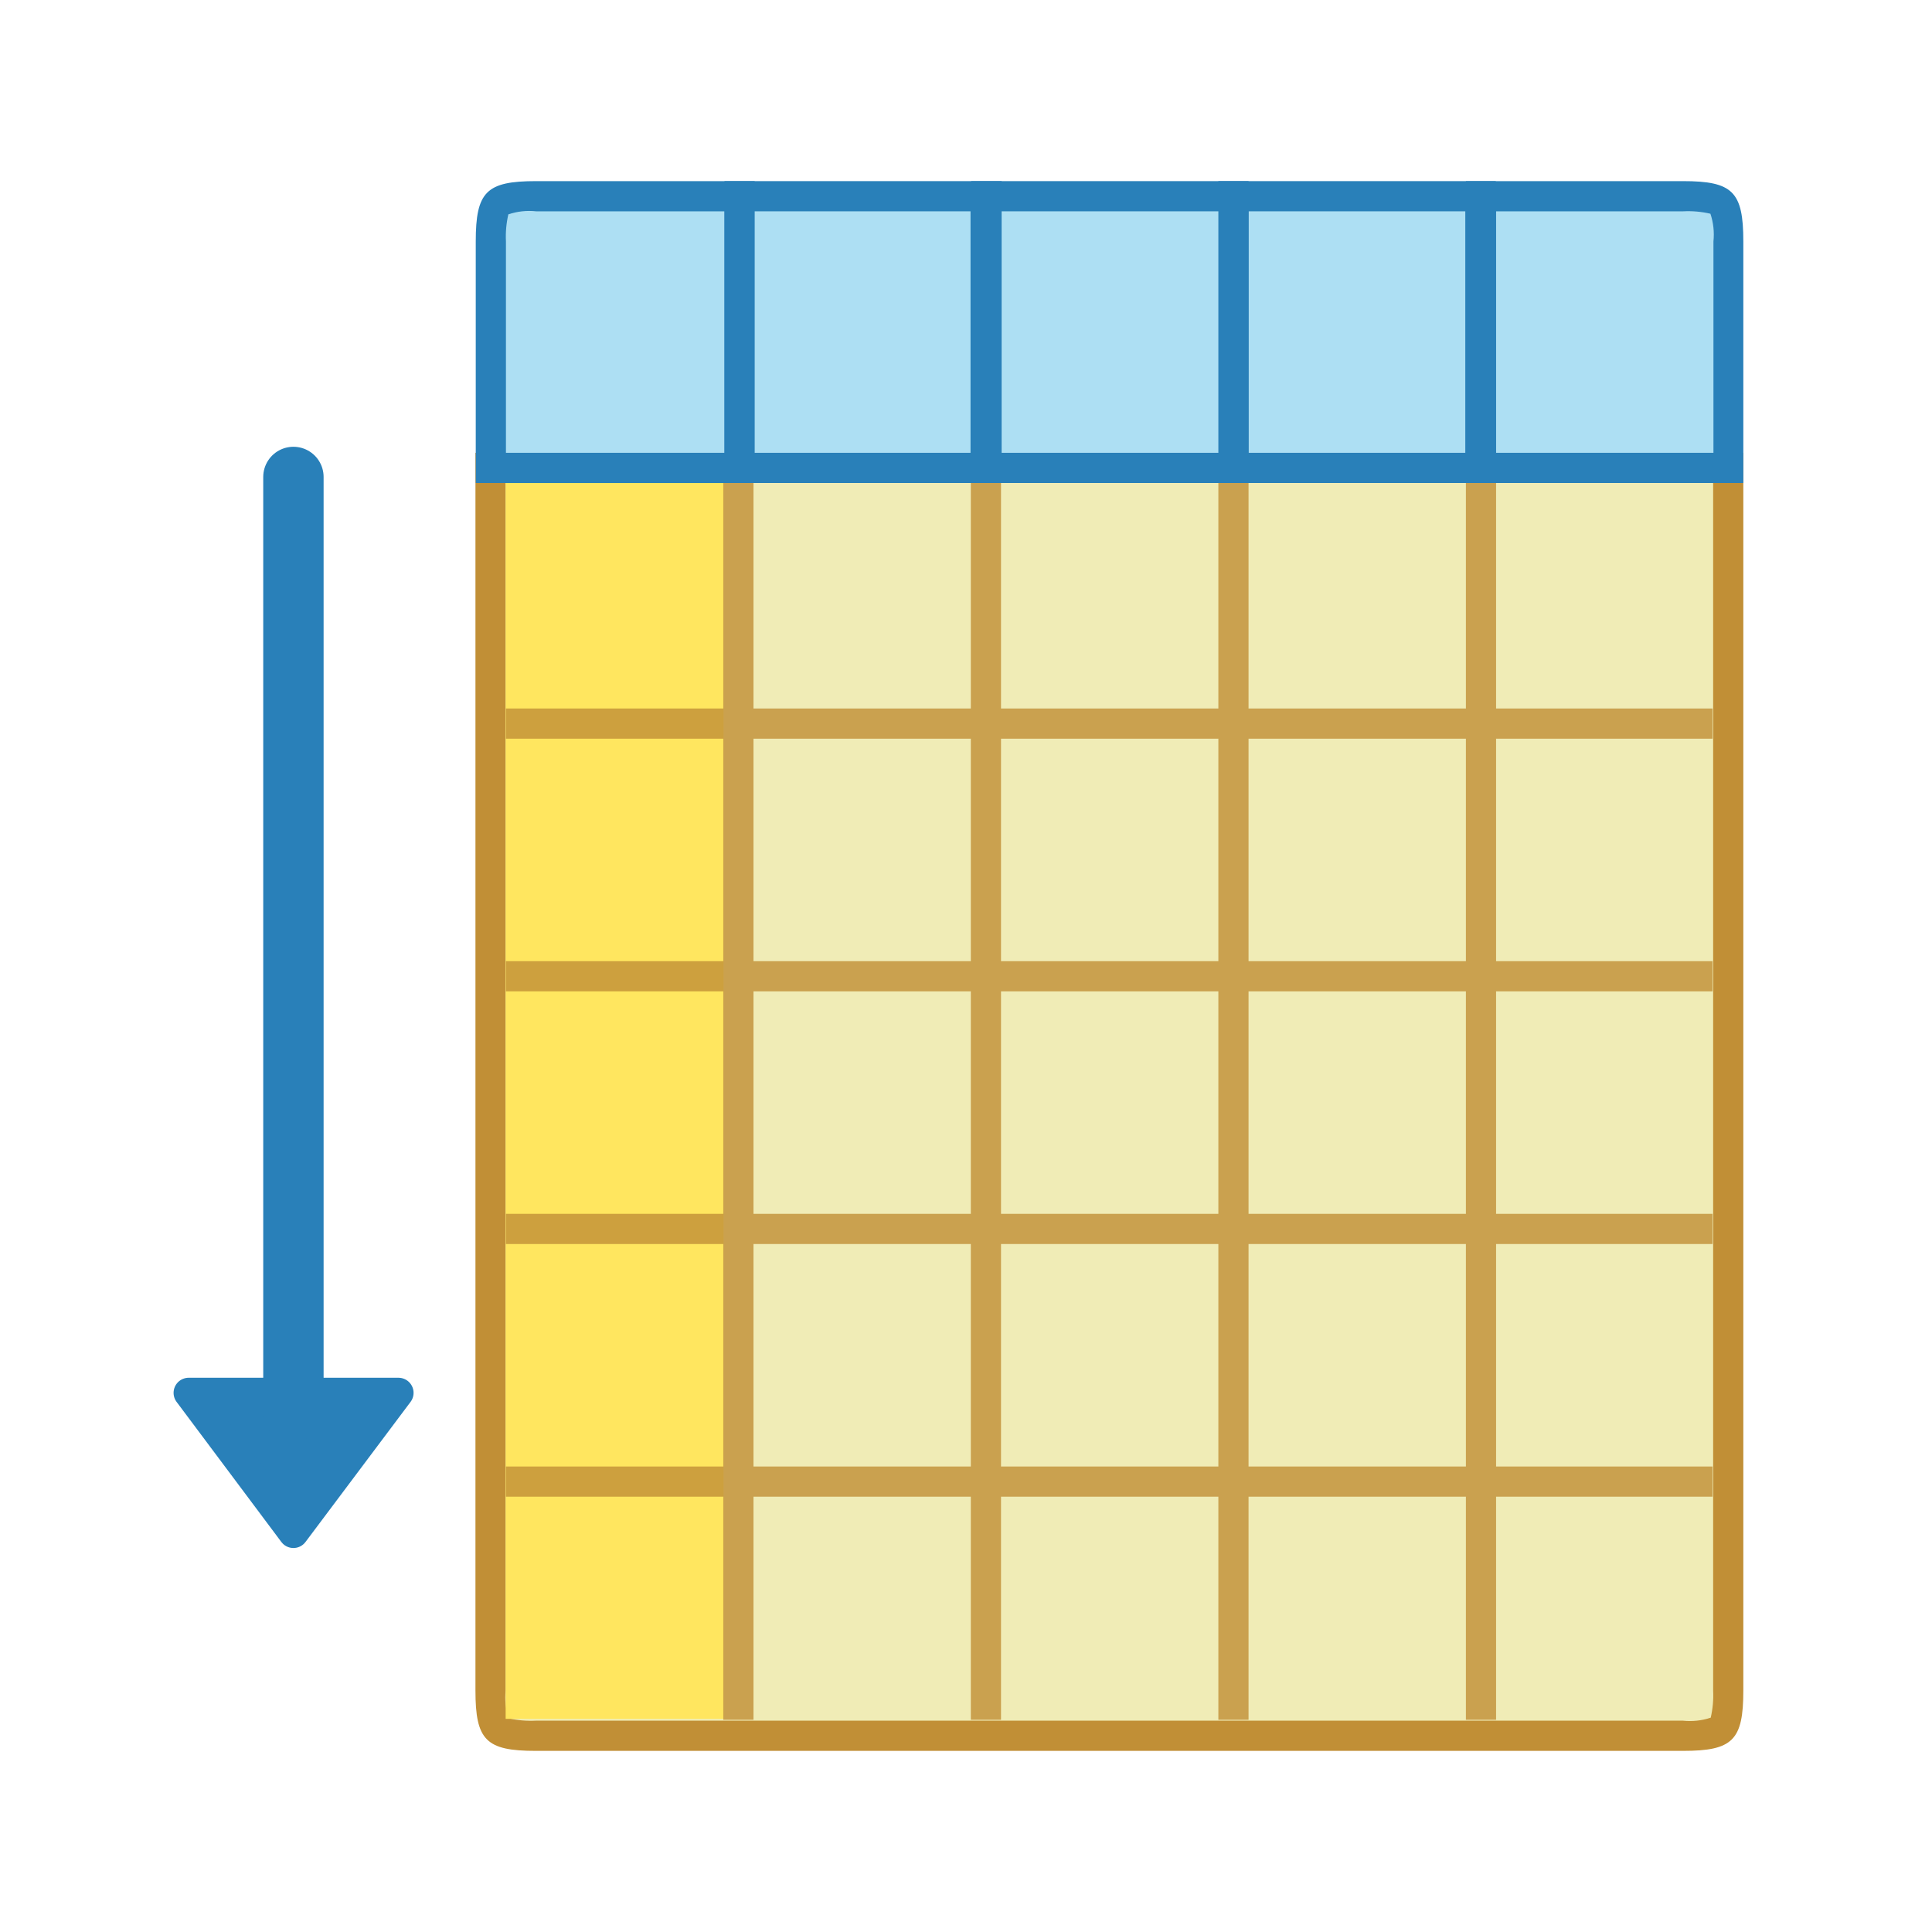
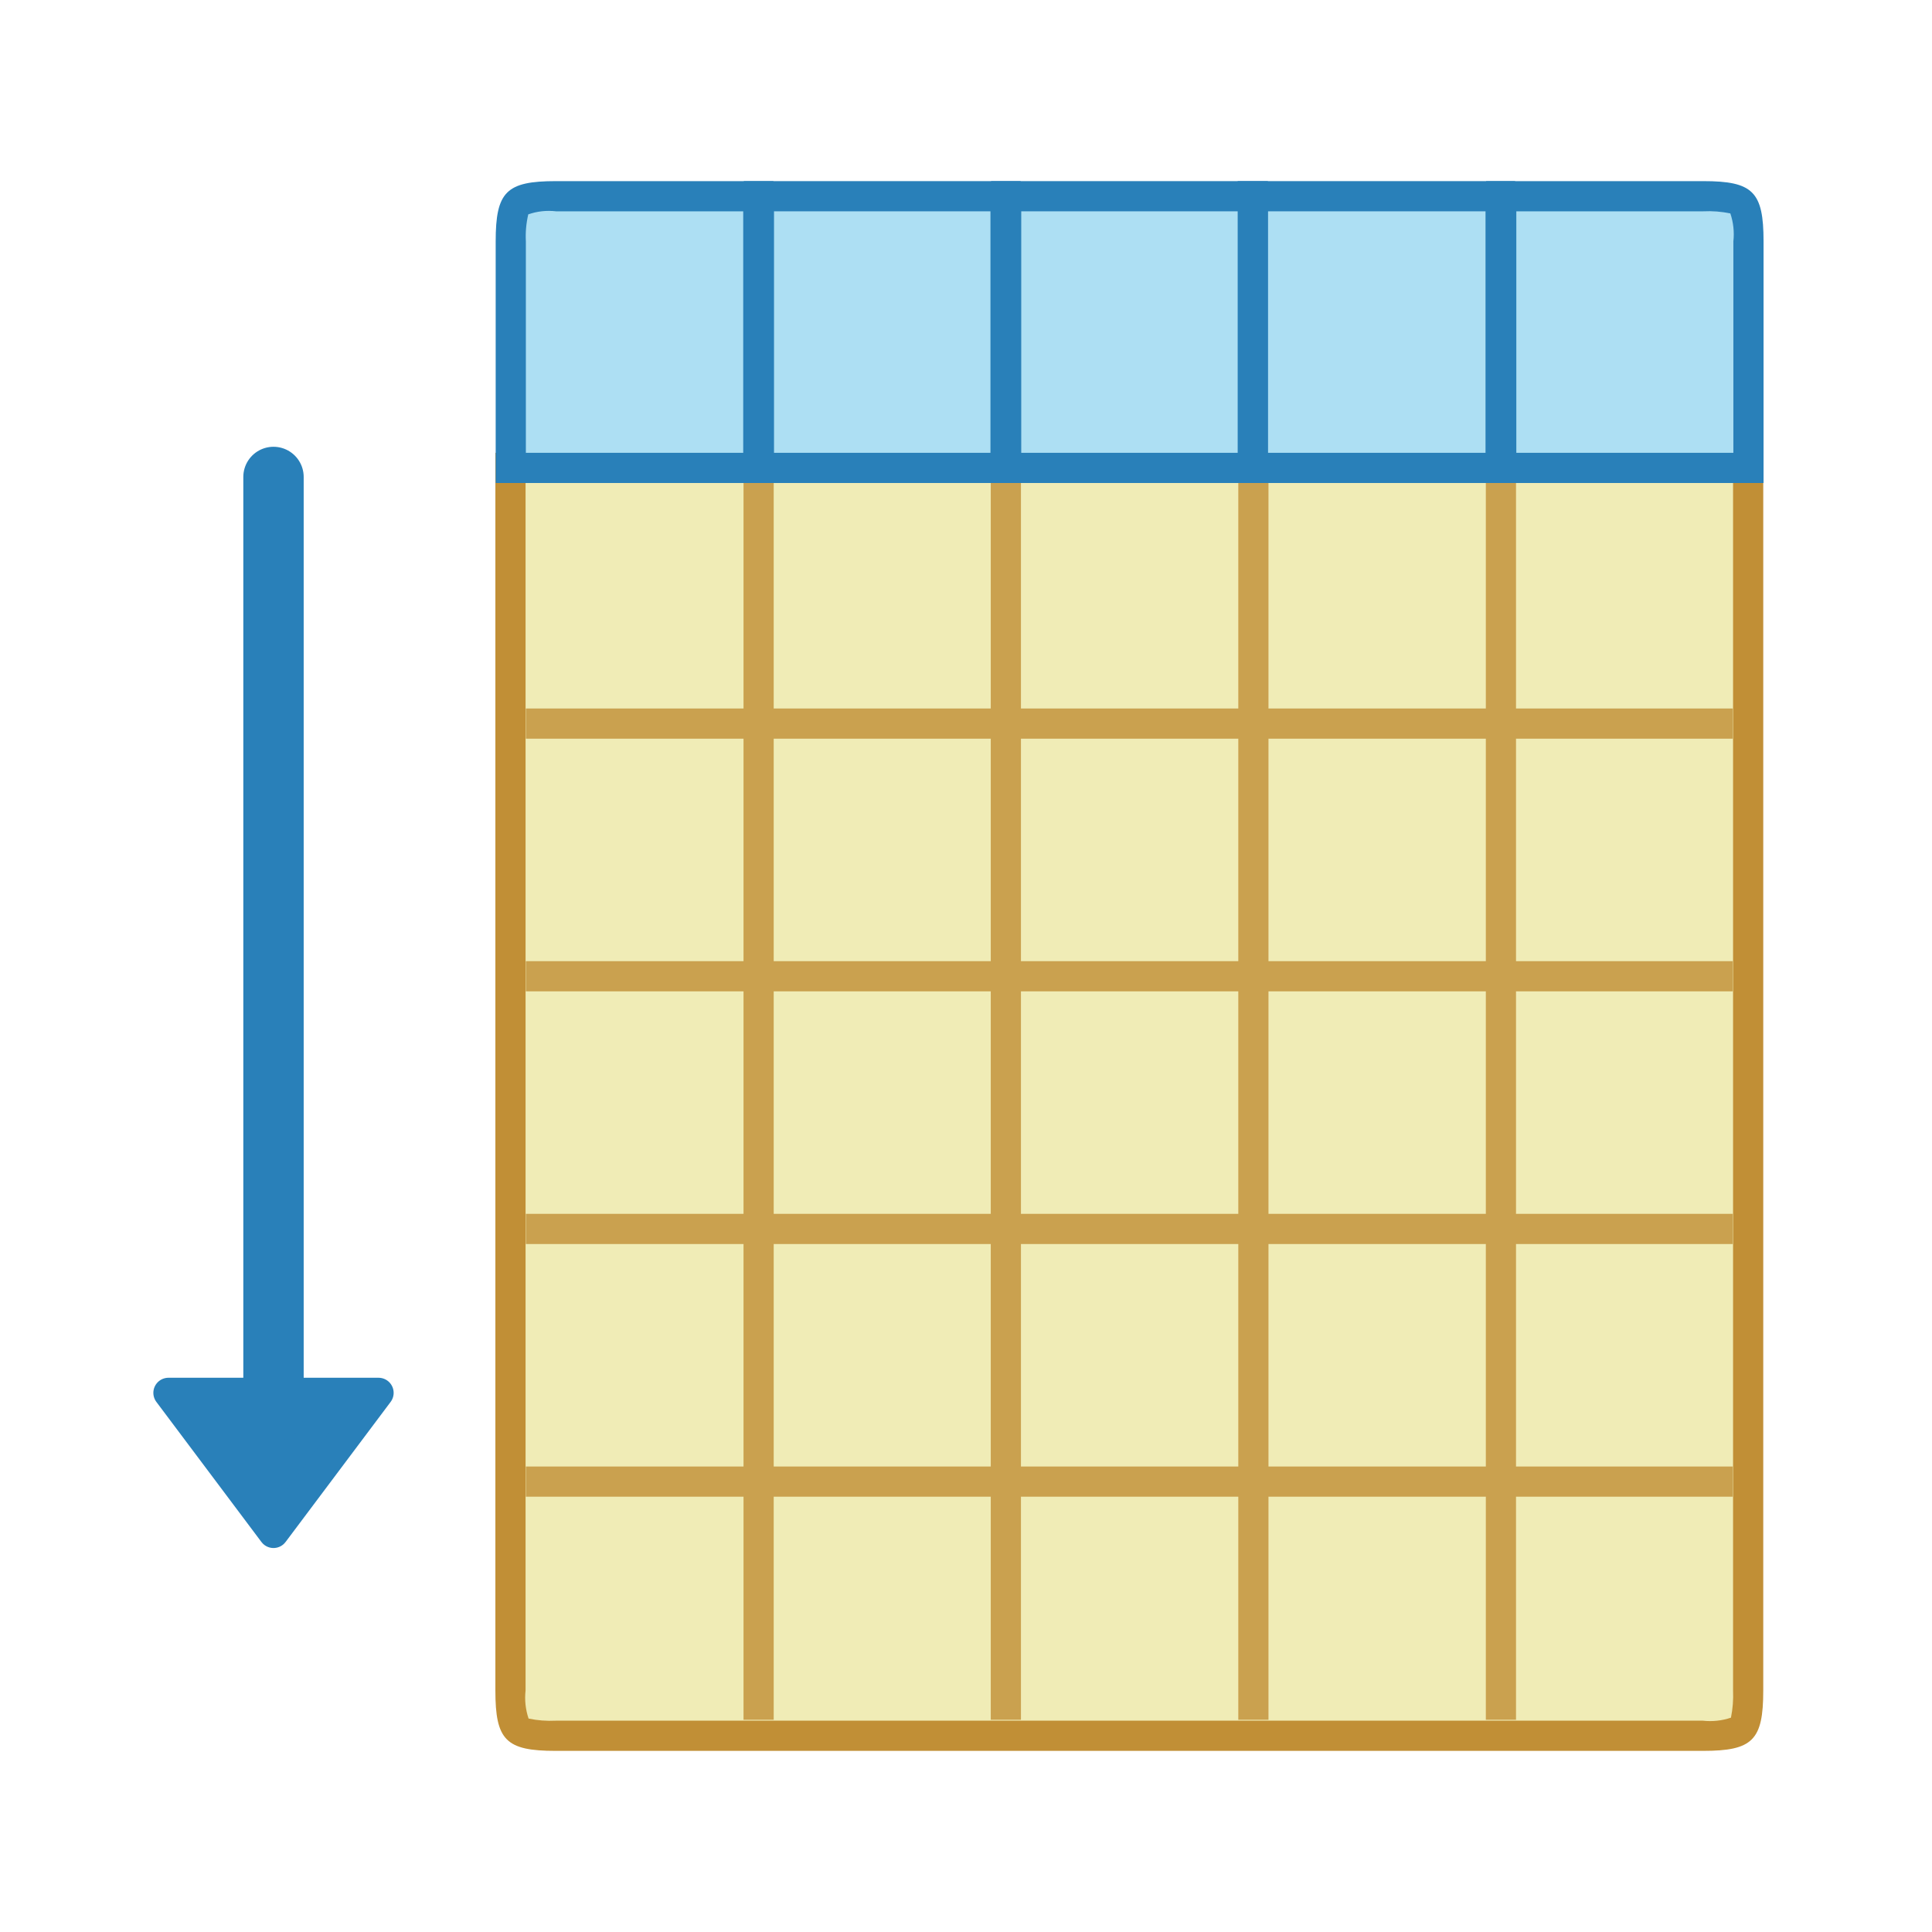
<svg xmlns="http://www.w3.org/2000/svg" id="_1" data-name="1" viewBox="0 0 64 64">
  <defs>
-     <style>.cls-1,.cls-2,.cls-9{fill:#2980b9;}.cls-1,.cls-2{stroke:#2980b9;stroke-linejoin:round;}.cls-2{stroke-linecap:round;stroke-width:2px;}.cls-3,.cls-7{fill:#f0ecb6;}.cls-4{fill:#c18f36;}.cls-5{fill:#ffe65f;}.cls-6{opacity:0.8;}.cls-7{stroke:#c18f36;stroke-miterlimit:10;}.cls-8{fill:#addff3;}</style>
+     <style>.cls-1,.cls-2,.cls-8{fill:#2980b9;}.cls-1,.cls-2{stroke:#2980b9;stroke-linejoin:round;}.cls-2{stroke-linecap:round;stroke-width:2px;}.cls-3,.cls-6{fill:#f0ecb6;}.cls-4{fill:#c18f36;}.cls-5{opacity:0.8;}.cls-6{stroke:#c18f36;stroke-miterlimit:10;}.cls-7{fill:#addff3;}</style>
  </defs>
-   <polygon class="cls-1" points="9.72 50.78 6.25 46.14 13.2 46.14 9.72 50.78" />
-   <line class="cls-2" x1="9.72" y1="46.77" x2="9.72" y2="15.8" />
-   <path class="cls-3" d="M17.76,57.47c-1.37,0-1.5-.13-1.5-1.5V15.53h41V56c0,1.37-.13,1.5-1.5,1.5Z" />
-   <path class="cls-4" d="M56.75,16V56a3.28,3.28,0,0,1-.08.9,2.18,2.18,0,0,1-.92.1h-38a3.25,3.25,0,0,1-.9-.08h0a2.18,2.18,0,0,1-.1-.92V16h40m1-1h-42V56c0,1.65.35,2,2,2h38c1.65,0,2-.35,2-2V15Z" />
-   <rect class="cls-5" x="16.75" y="16" width="7.22" height="40.94" />
-   <g class="cls-6">
-     <line class="cls-7" x1="24.46" y1="56.97" x2="24.46" y2="15.97" />
-     <line class="cls-7" x1="40.86" y1="56.97" x2="40.86" y2="15.97" />
-     <line class="cls-7" x1="32.66" y1="56.97" x2="32.66" y2="15.97" />
-     <line class="cls-7" x1="49.06" y1="56.97" x2="49.06" y2="15.97" />
-     <line class="cls-7" x1="16.76" y1="23.97" x2="56.73" y2="23.97" />
-     <line class="cls-7" x1="16.76" y1="32.34" x2="56.73" y2="32.34" />
-     <line class="cls-7" x1="16.76" y1="40.71" x2="56.73" y2="40.71" />
-     <line class="cls-7" x1="16.76" y1="49.08" x2="56.73" y2="49.08" />
+   <polygon class="cls-1" points="9.06 50.78 5.58 46.14 12.54 46.14 9.06 50.78" />
+   <line class="cls-2" x1="9.06" y1="46.77" x2="9.06" y2="15.8" />
+   <path class="cls-3" d="M18.43,57.47c-1.38,0-1.5-.12-1.5-1.5V15.53h41V56c0,1.38-.12,1.5-1.5,1.5Z" />
+   <path class="cls-4" d="M57.41,16V56a3.71,3.71,0,0,1-.07.9,2.16,2.16,0,0,1-.93.1h-38a3.54,3.54,0,0,1-.9-.07h0a2.16,2.16,0,0,1-.1-.93V16h40m1-1h-42V56c0,1.65.35,2,2,2h38c1.65,0,2-.35,2-2V15Z" />
+   <g class="cls-5">
+     <line class="cls-6" x1="25.13" y1="56.97" x2="25.13" y2="15.97" />
+     <line class="cls-6" x1="41.52" y1="56.97" x2="41.52" y2="15.97" />
+     <line class="cls-6" x1="33.32" y1="56.97" x2="33.32" y2="15.97" />
+     <line class="cls-6" x1="49.72" y1="56.97" x2="49.72" y2="15.97" />
+     <line class="cls-6" x1="17.42" y1="23.97" x2="57.4" y2="23.97" />
+     <line class="cls-6" x1="17.42" y1="32.34" x2="57.4" y2="32.34" />
+     <line class="cls-6" x1="17.42" y1="40.71" x2="57.4" y2="40.71" />
+     <line class="cls-6" x1="17.42" y1="49.08" x2="57.4" y2="49.08" />
  </g>
-   <path class="cls-8" d="M49.06,15.53v-9h6.69c1.37,0,1.5.13,1.5,1.5v7.5Z" />
-   <path class="cls-9" d="M55.76,7a3.25,3.25,0,0,1,.9.08h0a2.18,2.18,0,0,1,.1.92v7H49.56V7h6.19m0-1H48.56V16h9.19V8c0-1.65-.35-2-2-2Z" />
-   <path class="cls-8" d="M16.26,15.53V8c0-1.37.13-1.5,1.5-1.5h6.69v9Z" />
-   <path class="cls-9" d="M24,7v8H16.76V8a3.28,3.28,0,0,1,.08-.9,2.18,2.18,0,0,1,.92-.1H24m1-1H17.76c-1.65,0-2,.35-2,2v8H25V6Z" />
-   <rect class="cls-8" x="40.86" y="6.53" width="8.19" height="9" />
-   <path class="cls-9" d="M48.54,7v8H41.36V7h7.18m1-1H40.36V16h9.19V6Z" />
-   <rect class="cls-8" x="32.67" y="6.53" width="8.19" height="9" />
-   <path class="cls-9" d="M40.36,7v8H33.17V7h7.18m1-1H32.17V16h9.19V6Z" />
-   <rect class="cls-8" x="24.48" y="6.53" width="8.17" height="9" />
-   <path class="cls-9" d="M32.15,7v8H25V7h7.17m1-1H24V16h9.18V6Z" />
+   <path class="cls-7" d="M49.73,15.53v-9h6.69c1.37,0,1.5.12,1.5,1.5v7.5Z" />
+   <path class="cls-8" d="M56.42,7a3.54,3.54,0,0,1,.9.07h0a2.16,2.16,0,0,1,.1.93v7H50.23V7h6.19m0-1H49.23V16h9.19V8c0-1.65-.35-2-2-2Z" />
+   <path class="cls-7" d="M16.92,15.53V8c0-1.38.13-1.5,1.5-1.5h6.7v9Z" />
+   <path class="cls-8" d="M24.62,7v8h-7.2V8a3.18,3.18,0,0,1,.08-.9,2.08,2.08,0,0,1,.92-.1h6.2m1-1h-7.2c-1.65,0-2,.35-2,2v8h9.2V6Z" />
+   <rect class="cls-7" x="41.52" y="6.53" width="8.19" height="9" />
+   <path class="cls-8" d="M49.21,7v8H42V7h7.19m1-1H41V16h9.19V6Z" />
+   <rect class="cls-7" x="33.33" y="6.53" width="8.19" height="9" />
+   <path class="cls-8" d="M41,7v8H33.83V7H41m1-1H32.83V16H42V6Z" />
+   <rect class="cls-7" x="25.14" y="6.53" width="8.17" height="9" />
+   <path class="cls-8" d="M32.81,7v8H25.64V7h7.17m1-1H24.64V16h9.17V6Z" />
</svg>
